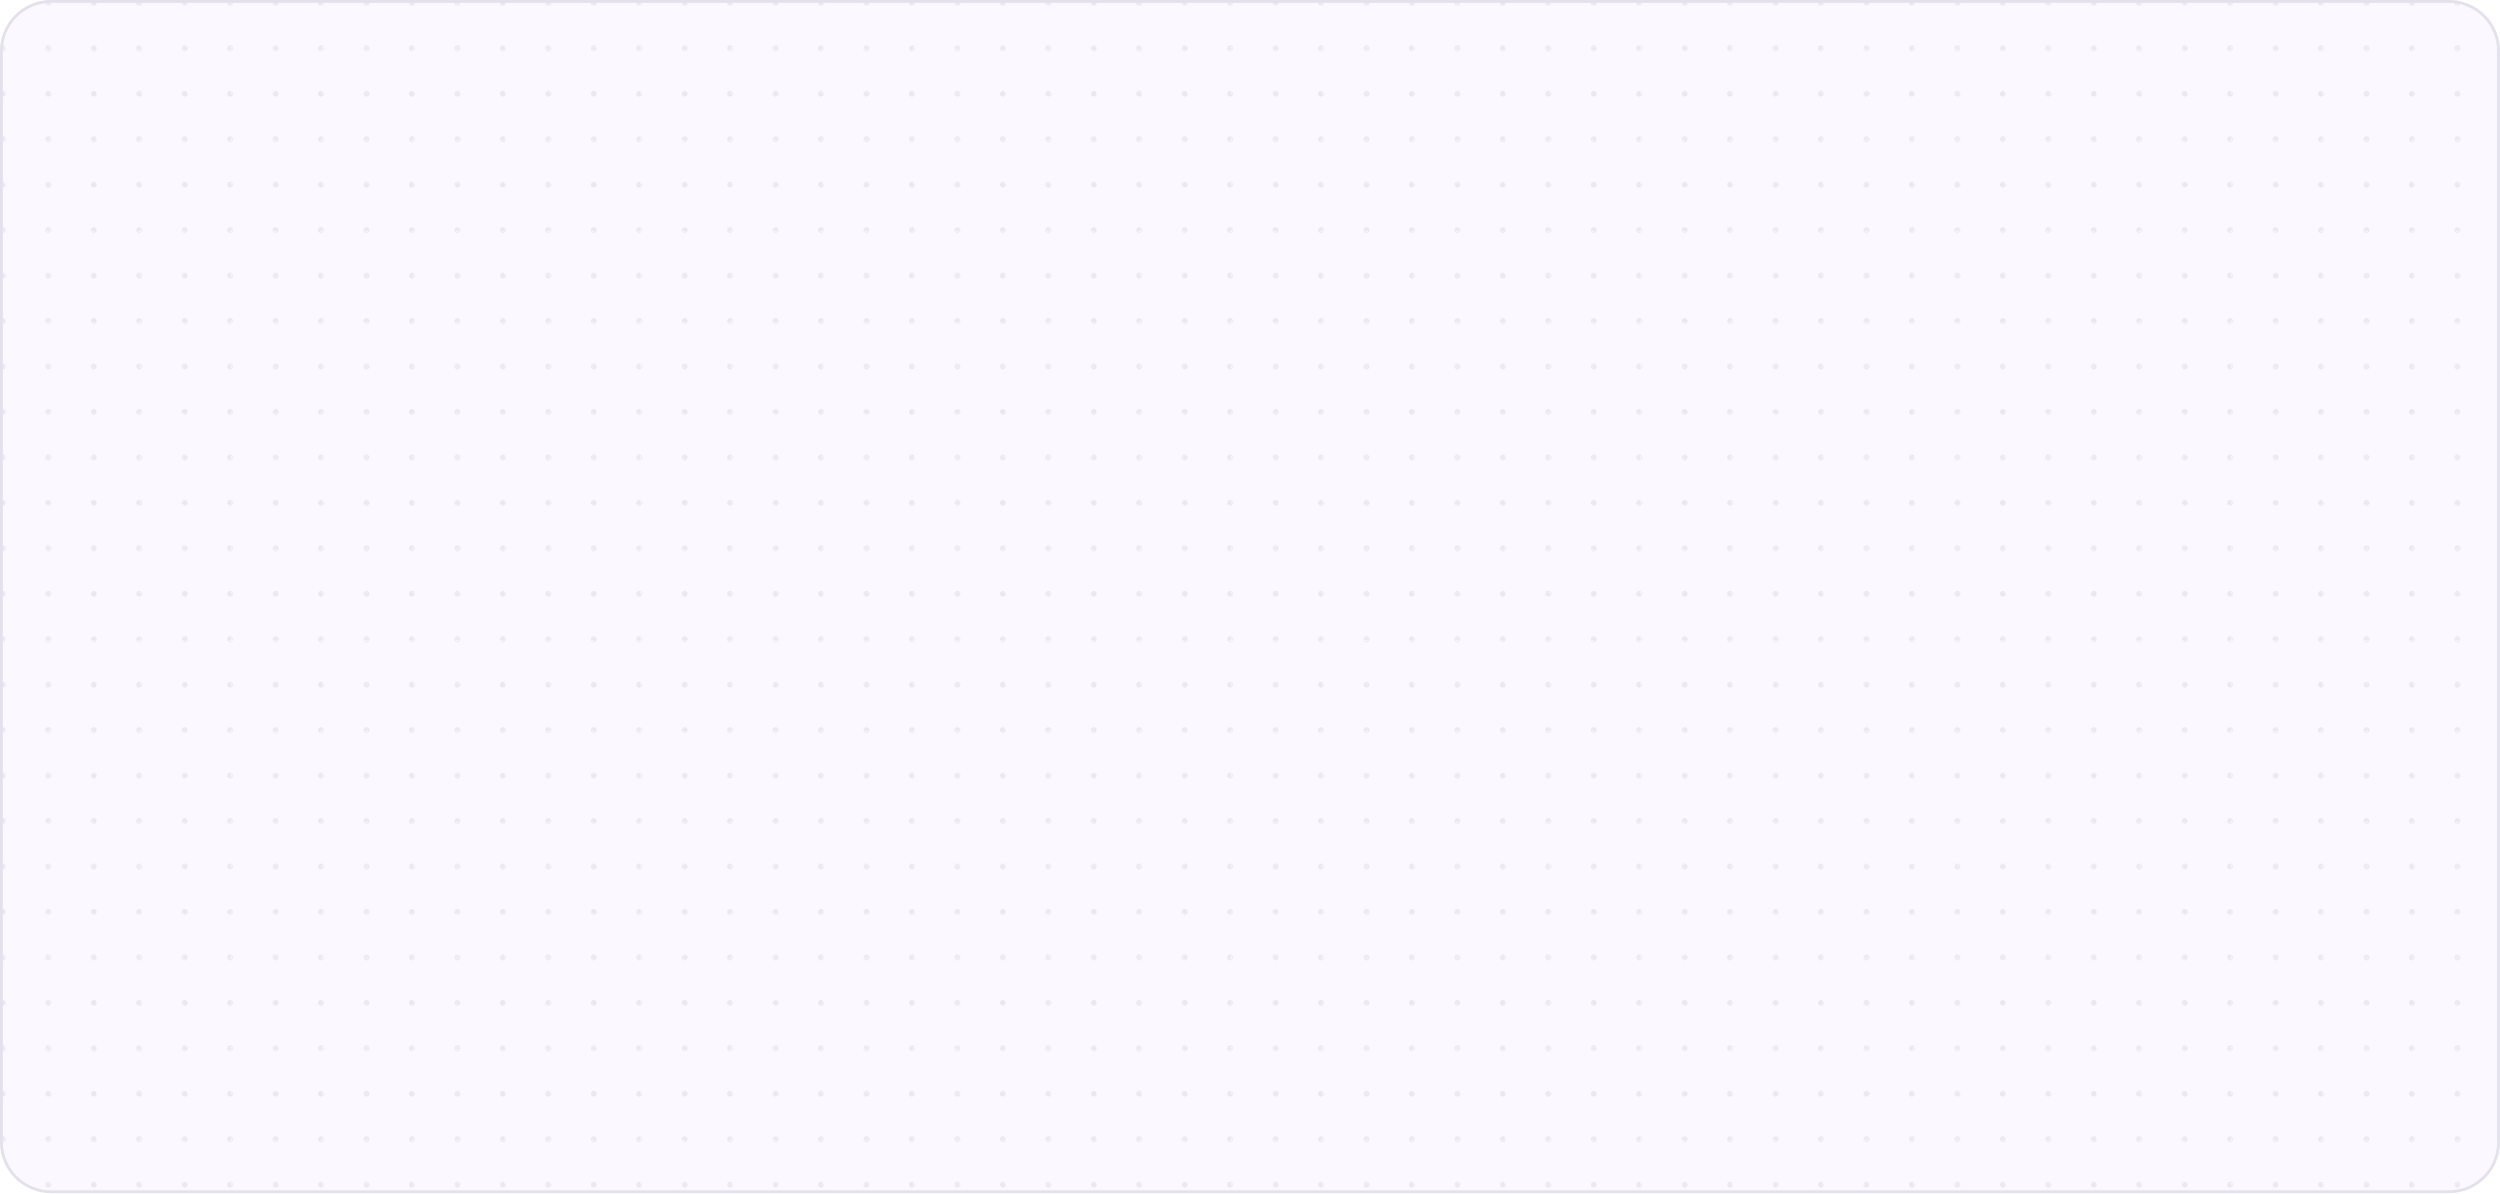
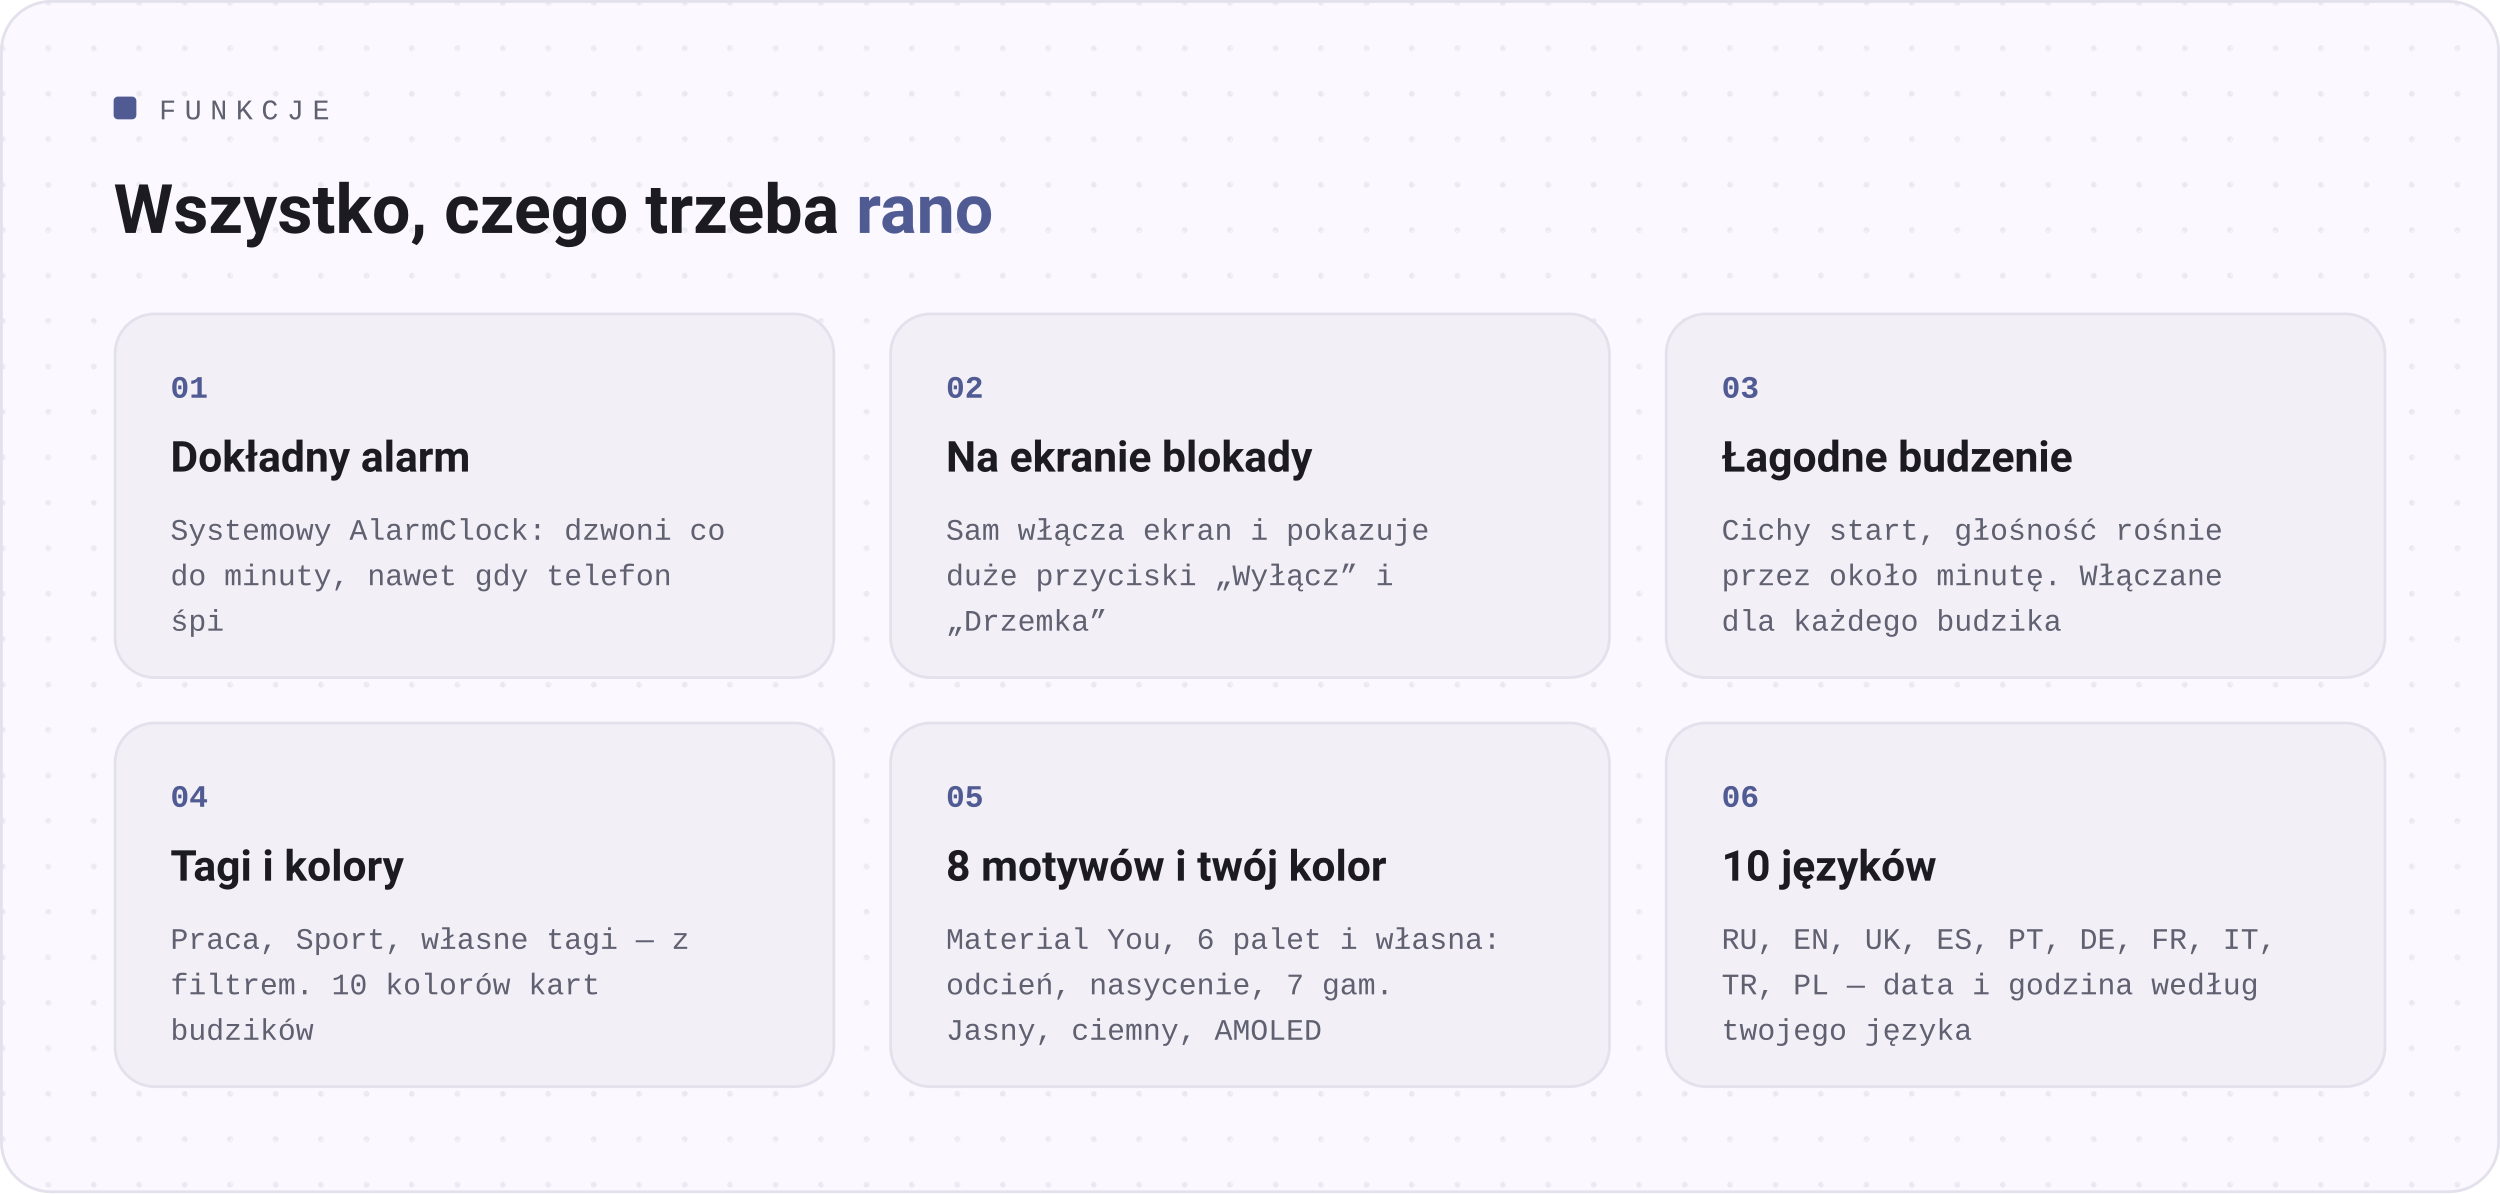
<svg xmlns="http://www.w3.org/2000/svg" width="880" height="420" viewBox="0 0 880 420" role="img" aria-label="FUNKCJE — Wszystko, czego trzeba rano">
  <style>
.m{font-family:"JetBrains Mono",SFMono-Regular,Consolas,"Liberation Mono",Menlo,monospace}
.s{font-family:"Google Sans",Roboto,"Segoe UI",Helvetica,Arial,sans-serif}
- .f{opacity:0;animation:in .7s ease-out forwards}
+ .f{animation:in .7s ease-out both}
.d1{animation-delay:.1s}.d2{animation-delay:.25s}.d3{animation-delay:.4s}.d4{animation-delay:.55s}
@keyframes in{from{opacity:0;transform:translateY(6px)}to{opacity:1;transform:none}}
.card{fill:#F3EFF7;stroke:#E3E1EC}
.t{font-size:15px;font-weight:700;fill:#1B1B21}
.x{font-size:10.5px;fill:#5F6070}
.n{font-size:11px;font-weight:700;fill:#4F5B92}
</style>
  <defs>
    <pattern id="dots" width="16" height="16" patternUnits="userSpaceOnUse">
      <circle cx="1" cy="1" r="1" fill="#EAE7F0" />
    </pattern>
  </defs>
  <rect width="880" height="420" rx="18" fill="#FBF8FF" />
  <rect width="880" height="420" rx="18" fill="url(#dots)" />
  <rect x=".5" y=".5" width="879" height="419" rx="17.5" fill="none" stroke="#E3E1EC" />
  <g class="f d1">
    <rect x="40" y="34" width="8" height="8" rx="1.5" fill="#4F5B92" />
    <text x="56" y="42" class="m" font-size="10" fill="#5F6070" letter-spacing="3">FUNKCJE</text>
    <text x="40" y="82" class="s" font-size="24" font-weight="700" fill="#1B1B21">Wszystko, czego trzeba <tspan fill="#4F5B92">rano</tspan>
    </text>
  </g>
  <g class="f d2">
    <rect x="40.5" y="110.5" width="253" height="128" rx="14" class="card" />
    <text x="60" y="140" class="m n">01</text>
    <text x="60" y="166" class="s t">Dokładny alarm</text>
    <text x="60" y="190" class="m x">Systemowy AlarmClock: dzwoni co</text>
    <text x="60" y="206" class="m x">do minuty, nawet gdy telefon</text>
    <text x="60" y="222" class="m x">śpi</text>
    <rect x="313.5" y="110.5" width="253" height="128" rx="14" class="card" />
    <text x="333" y="140" class="m n">02</text>
    <text x="333" y="166" class="s t">Na ekranie blokady</text>
    <text x="333" y="190" class="m x">Sam włącza ekran i pokazuje</text>
    <text x="333" y="206" class="m x">duże przyciski „Wyłącz” i</text>
    <text x="333" y="222" class="m x">„Drzemka”</text>
    <rect x="586.5" y="110.5" width="253" height="128" rx="14" class="card" />
    <text x="606" y="140" class="m n">03</text>
    <text x="606" y="166" class="s t">Łagodne budzenie</text>
    <text x="606" y="190" class="m x">Cichy start, głośność rośnie</text>
    <text x="606" y="206" class="m x">przez około minutę. Włączane</text>
    <text x="606" y="222" class="m x">dla każdego budzika</text>
  </g>
  <g class="f d3">
    <rect x="40.5" y="254.5" width="253" height="128" rx="14" class="card" />
    <text x="60" y="284" class="m n">04</text>
    <text x="60" y="310" class="s t">Tagi i kolory</text>
    <text x="60" y="334" class="m x">Praca, Sport, własne tagi — z</text>
    <text x="60" y="350" class="m x">filtrem. 10 kolorów kart</text>
    <text x="60" y="366" class="m x">budzików</text>
    <rect x="313.5" y="254.5" width="253" height="128" rx="14" class="card" />
    <text x="333" y="284" class="m n">05</text>
    <text x="333" y="310" class="s t">8 motywów i twój kolor</text>
    <text x="333" y="334" class="m x">Material You, 6 palet i własna:</text>
    <text x="333" y="350" class="m x">odcień, nasycenie, 7 gam.</text>
    <text x="333" y="366" class="m x">Jasny, ciemny, AMOLED</text>
    <rect x="586.5" y="254.5" width="253" height="128" rx="14" class="card" />
    <text x="606" y="284" class="m n">06</text>
    <text x="606" y="310" class="s t">10 języków</text>
    <text x="606" y="334" class="m x">RU, EN, UK, ES, PT, DE, FR, IT,</text>
    <text x="606" y="350" class="m x">TR, PL — data i godzina według</text>
    <text x="606" y="366" class="m x">twojego języka</text>
  </g>
</svg>
